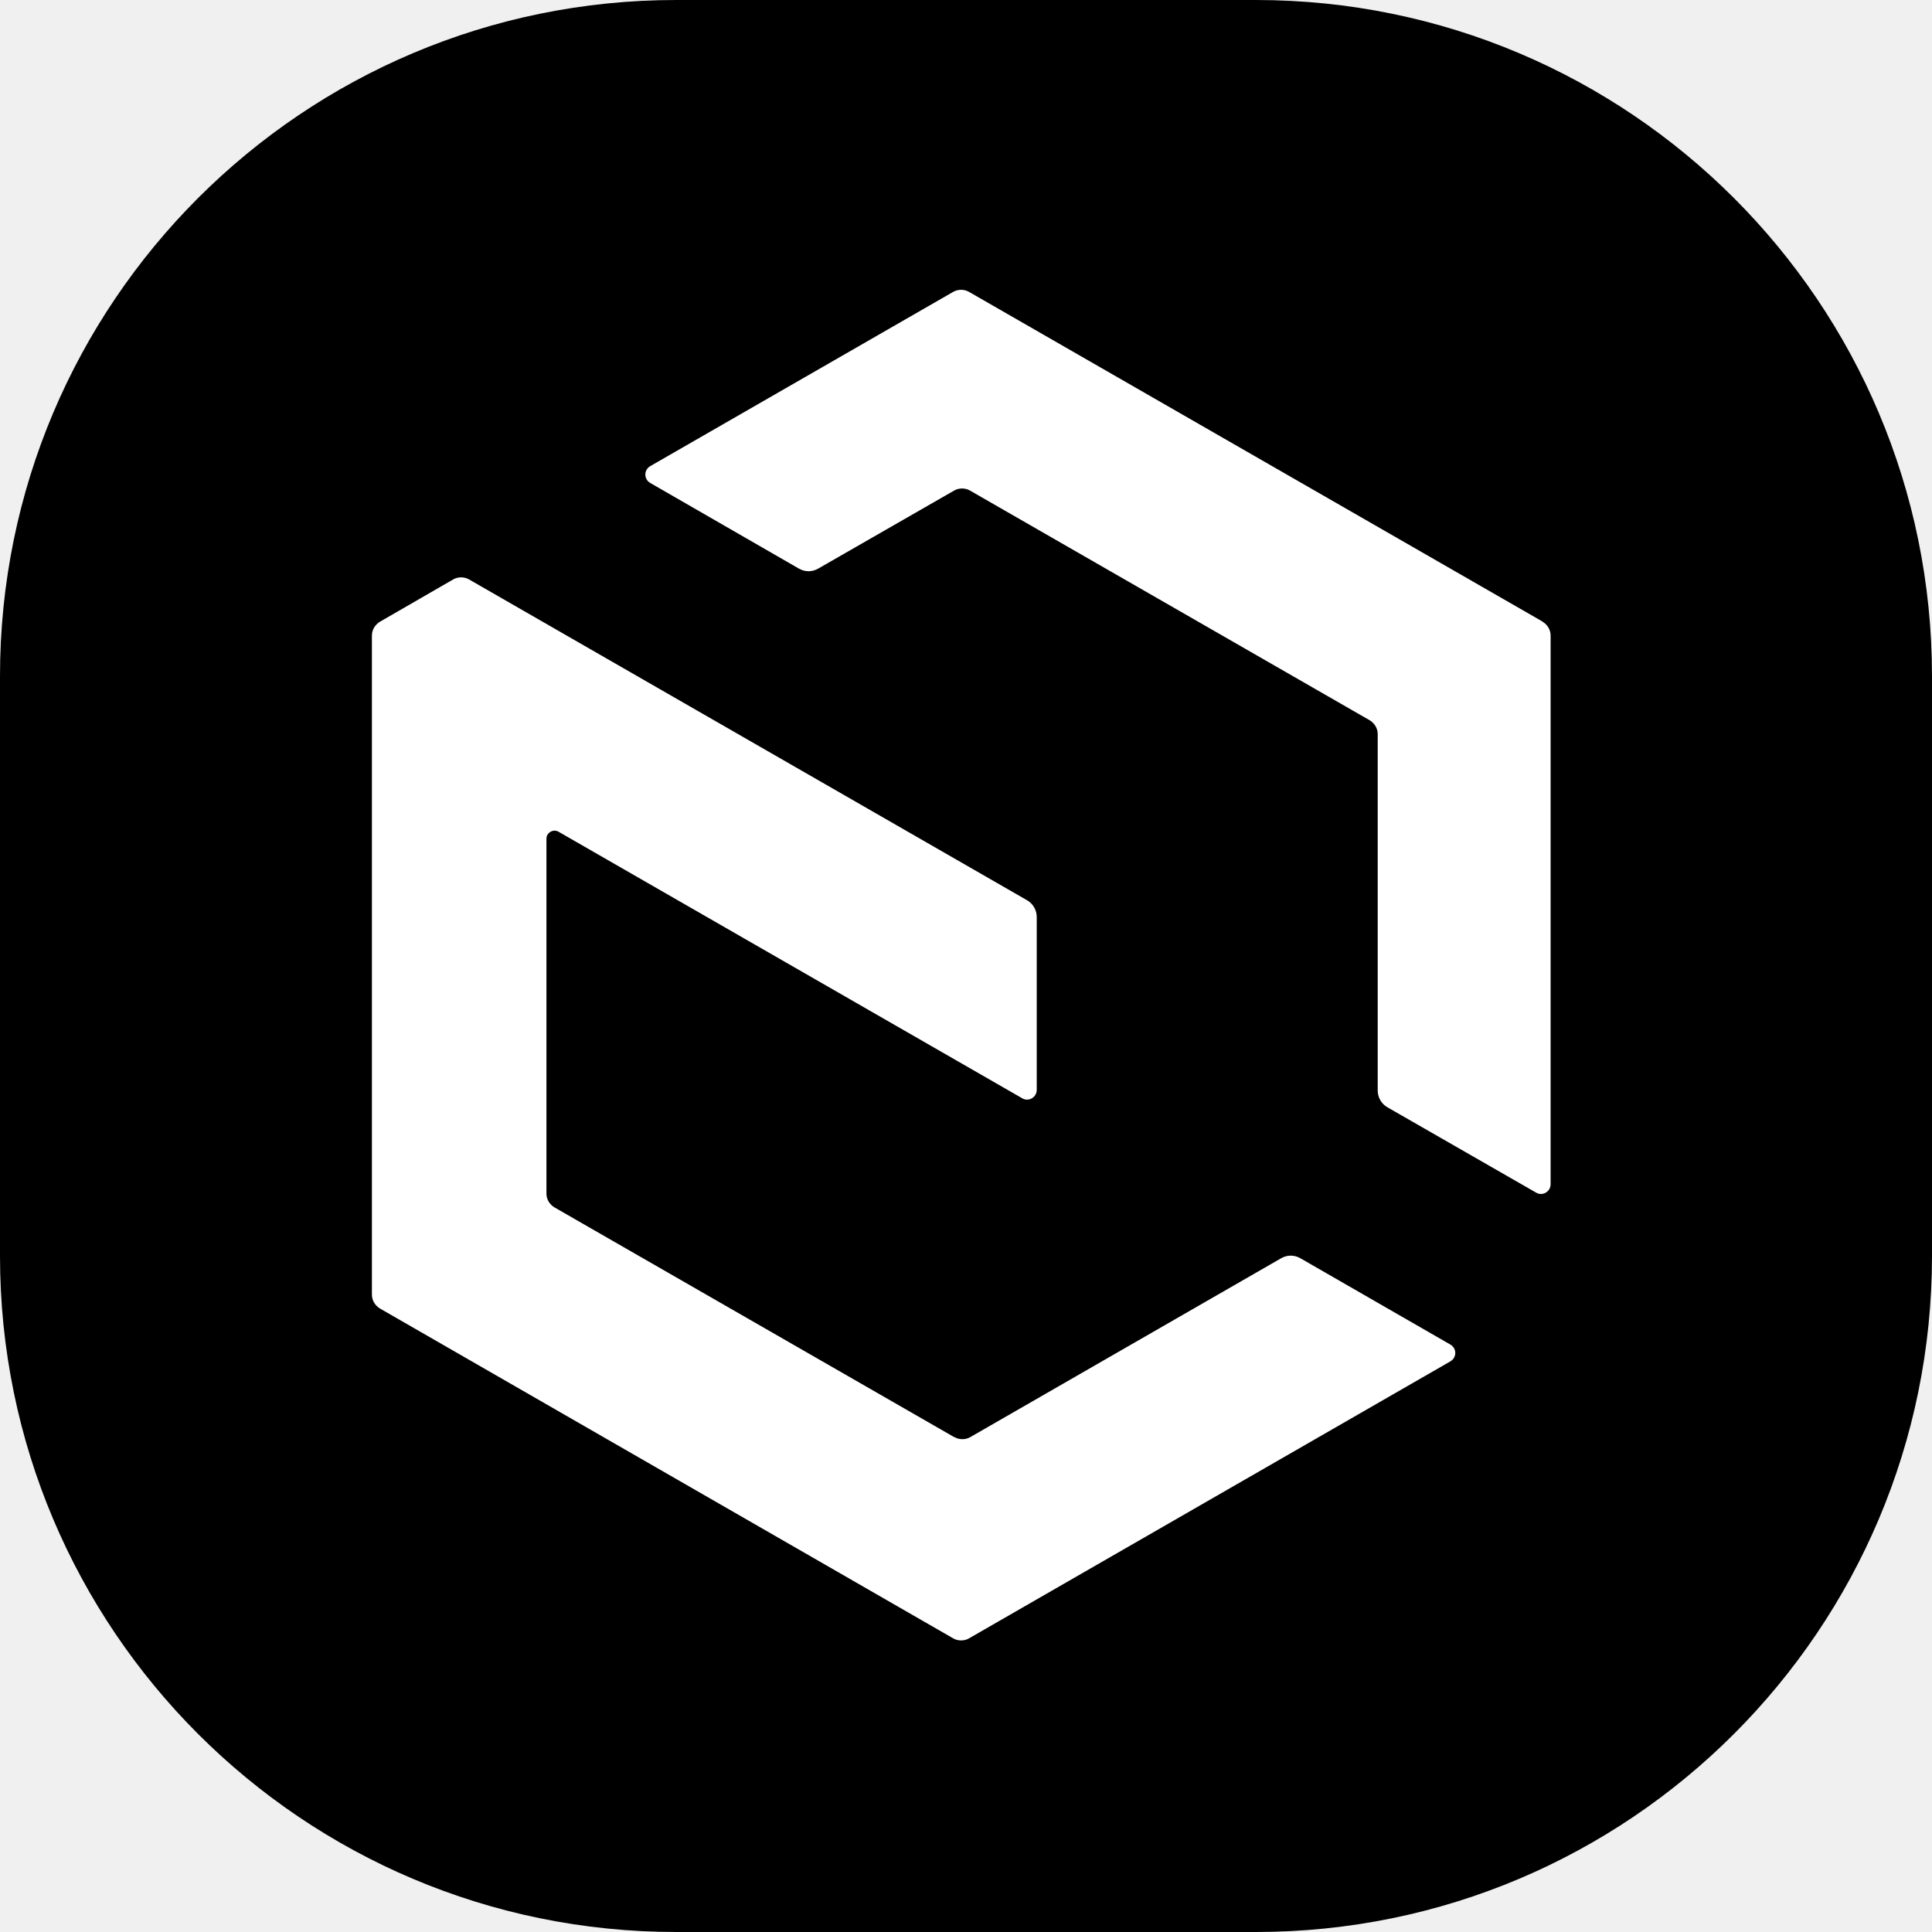
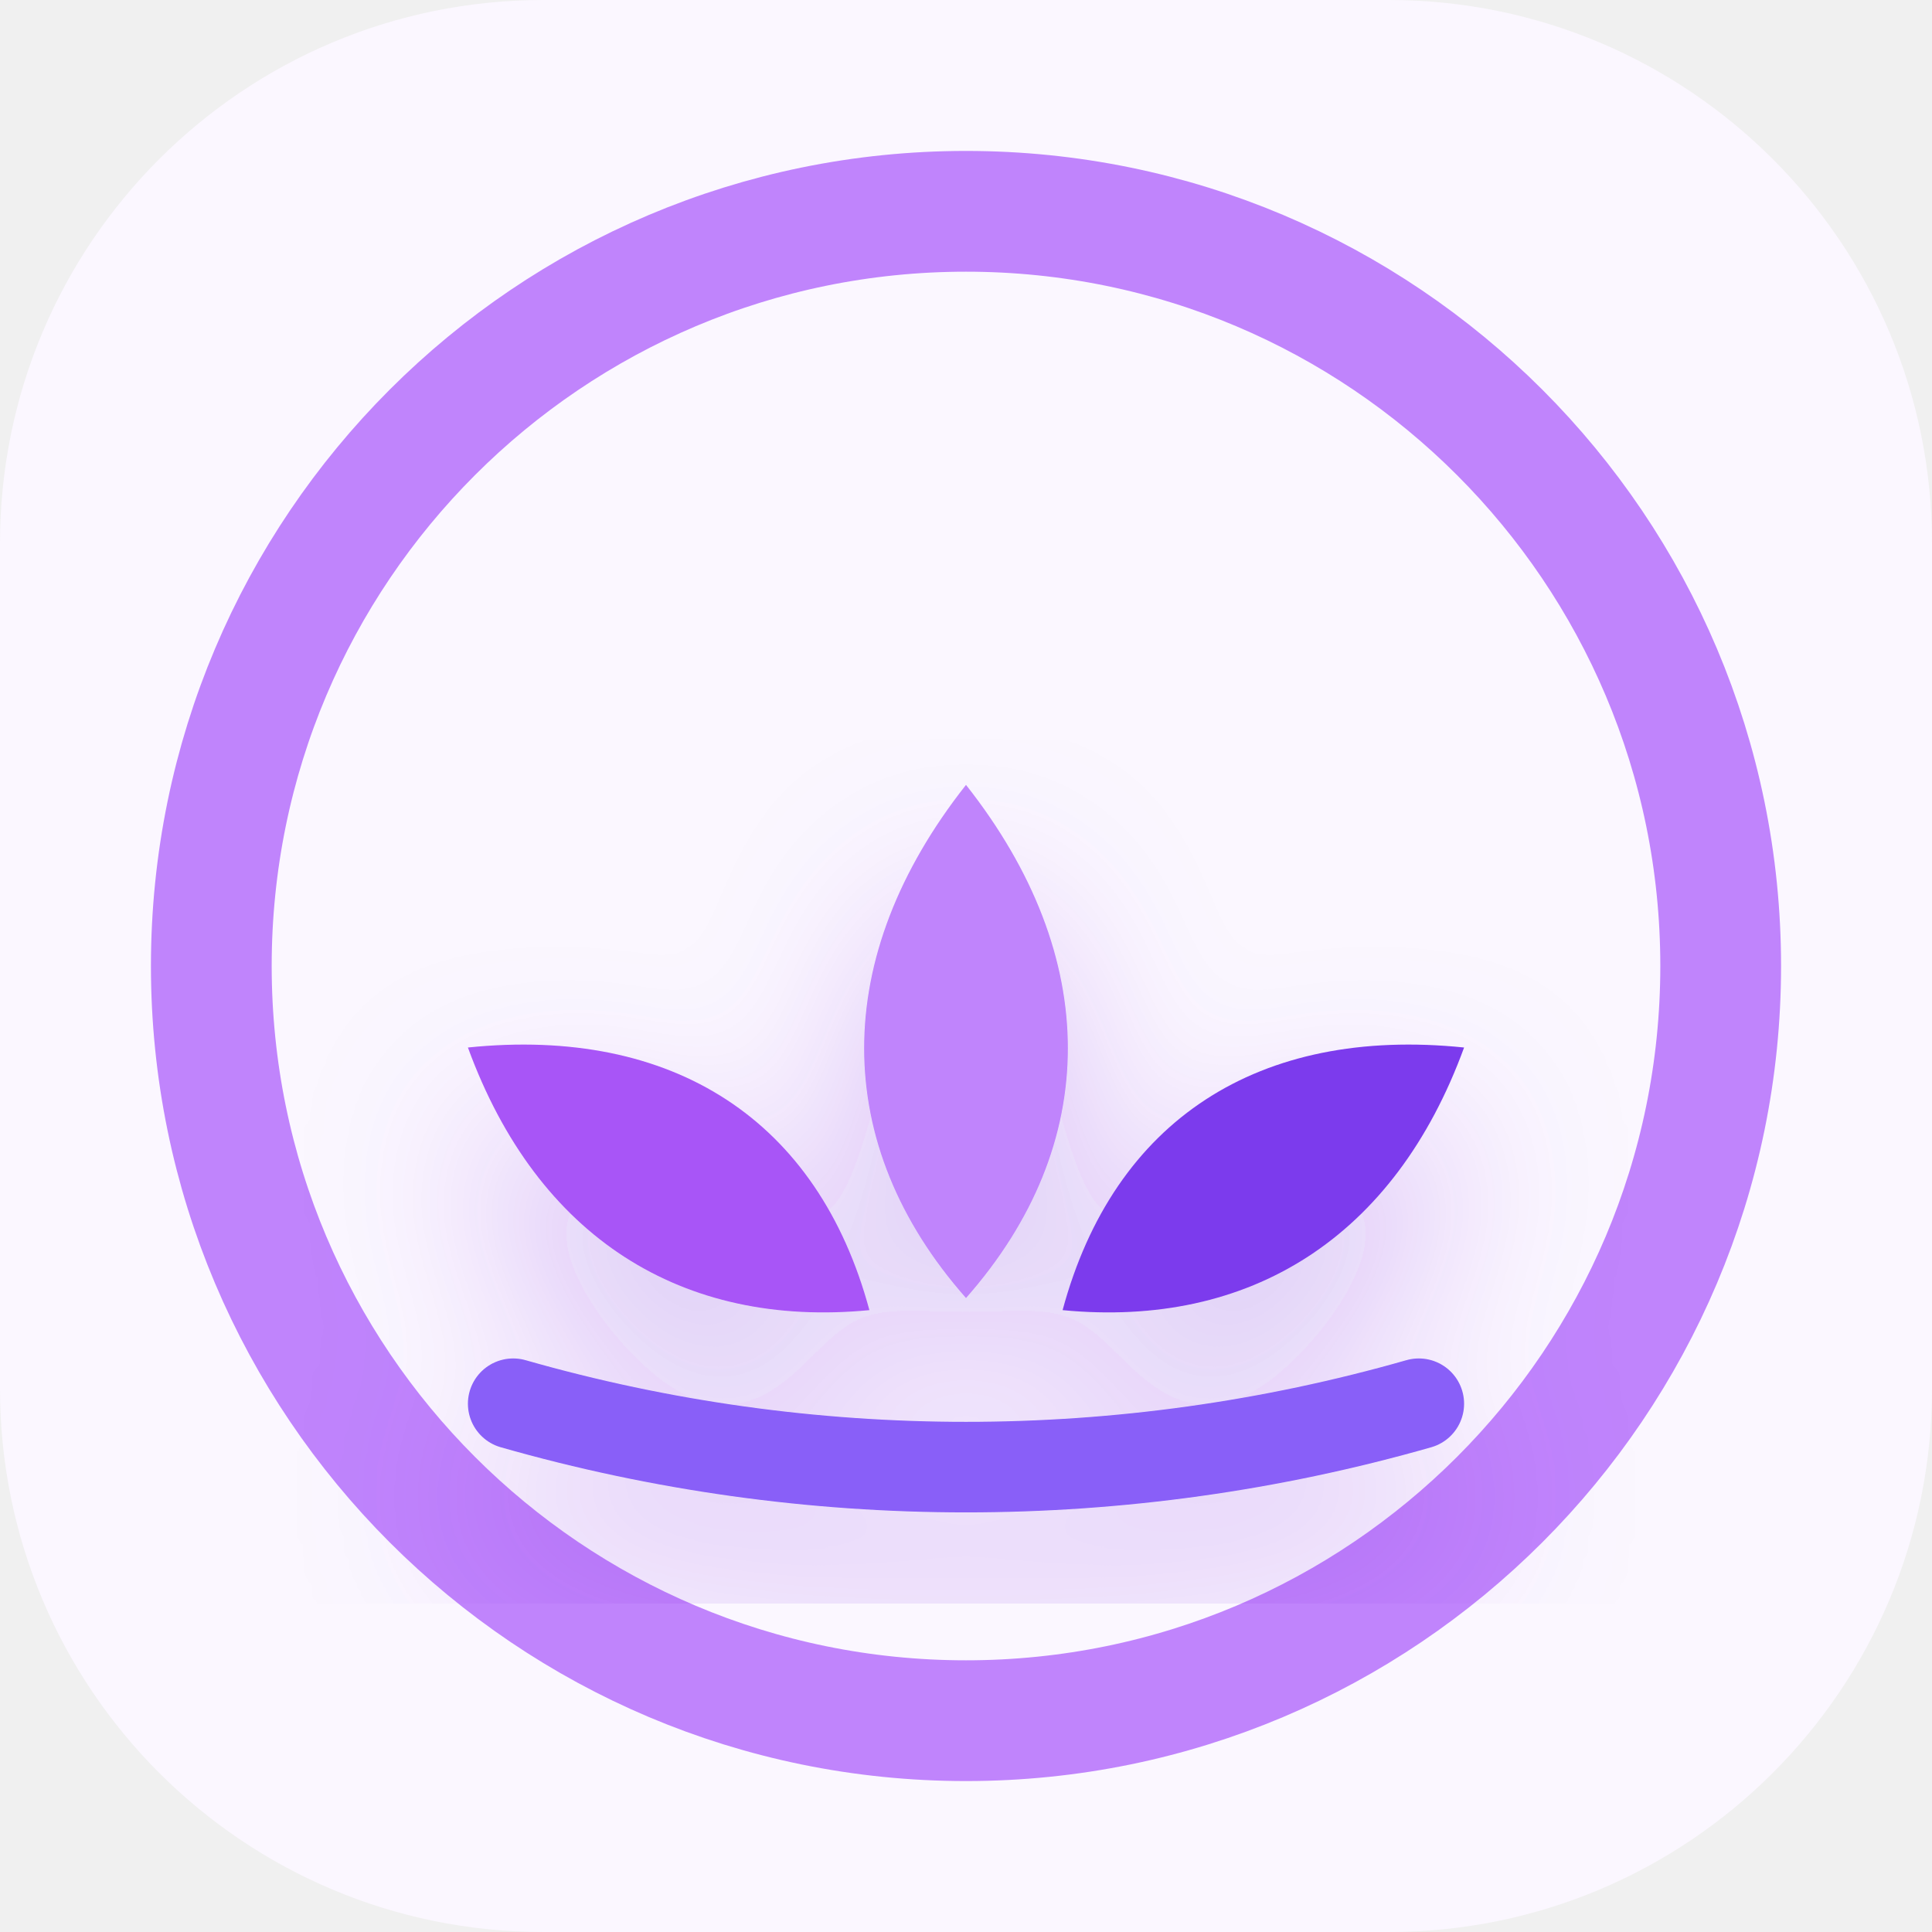
- <svg xmlns="http://www.w3.org/2000/svg" version="1.1" width="1000" height="1000">
-   <style>
-     #light-icon {
-       display: inline;
-     }
-     #dark-icon {
-       display: none;
-     }
- 
-     @media (prefers-color-scheme: dark) {
-       #light-icon {
-         display: none;
-       }
-       #dark-icon {
-         display: inline;
-       }
-     }
-   </style>
-   <g id="light-icon">
-     <svg version="1.1" width="1000" height="1000">
-       <g clip-path="url(#SvgjsClipPath1059)">
-         <rect width="1000" height="1000" fill="#000000" />
-         <g transform="matrix(5,0,0,5,192.5,150)">
-           <svg version="1.1" width="123" height="140">
-             <svg width="123" height="140" viewBox="0 0 123 140" fill="none">
-               <path d="M60.257 118.758L18.904 94.992C18.402 94.692 18.067 94.158 18.067 93.558V56.825C18.067 56.192 18.77 55.792 19.305 56.092L67.316 83.692C67.986 84.092 68.822 83.592 68.822 82.825V64.925C68.822 64.225 68.454 63.558 67.818 63.192L10.071 29.992C9.569 29.692 8.9 29.692 8.398 29.992L0.836 34.358C0.335 34.658 0 35.192 0 35.792V104.025C0 104.625 0.335 105.158 0.836 105.458L60.157 139.592C60.658 139.892 61.328 139.892 61.829 139.592L111.647 110.925C112.317 110.525 112.317 109.592 111.647 109.192L96.123 100.258C95.487 99.892 94.751 99.892 94.116 100.258L61.963 118.758C61.461 119.058 60.792 119.058 60.29 118.758H60.257Z" fill="white" />
-               <path d="M121.149 34.325L61.829 0.225C61.328 -0.075 60.658 -0.075 60.157 0.225L28.807 18.258C28.138 18.658 28.138 19.592 28.807 19.992L44.197 28.858C44.833 29.225 45.569 29.225 46.205 28.858L60.257 20.792C60.759 20.492 61.428 20.492 61.93 20.792L103.283 44.558C103.785 44.858 104.12 45.392 104.12 45.992V82.892C104.12 83.592 104.488 84.258 105.123 84.625L120.514 93.458C121.183 93.858 122.019 93.358 122.019 92.592V35.792C122.019 35.192 121.685 34.658 121.183 34.358L121.149 34.325Z" fill="white" />
-             </svg>
-           </svg>
-         </g>
-       </g>
-       <defs>
-         <clipPath id="SvgjsClipPath1059">
-           <rect width="1000" height="1000" x="0" y="0" rx="350" ry="350" />
-         </clipPath>
-       </defs>
-     </svg>
-   </g>
-   <g id="dark-icon">
-     <svg version="1.1" width="1000" height="1000">
-       <g clip-path="url(#SvgjsClipPath1060)">
-         <rect width="1000" height="1000" fill="#000000" />
-         <g transform="matrix(5,0,0,5,192.5,150)">
-           <svg version="1.1" width="123" height="140">
-             <svg width="123" height="140" viewBox="0 0 123 140" fill="none">
-               <path d="M60.257 118.758L18.904 94.992C18.402 94.692 18.067 94.158 18.067 93.558V56.825C18.067 56.192 18.77 55.792 19.305 56.092L67.316 83.692C67.986 84.092 68.822 83.592 68.822 82.825V64.925C68.822 64.225 68.454 63.558 67.818 63.192L10.071 29.992C9.569 29.692 8.9 29.692 8.398 29.992L0.836 34.358C0.335 34.658 0 35.192 0 35.792V104.025C0 104.625 0.335 105.158 0.836 105.458L60.157 139.592C60.658 139.892 61.328 139.892 61.829 139.592L111.647 110.925C112.317 110.525 112.317 109.592 111.647 109.192L96.123 100.258C95.487 99.892 94.751 99.892 94.116 100.258L61.963 118.758C61.461 119.058 60.792 119.058 60.29 118.758H60.257Z" fill="white" />
-               <path d="M121.149 34.325L61.829 0.225C61.328 -0.075 60.658 -0.075 60.157 0.225L28.807 18.258C28.138 18.658 28.138 19.592 28.807 19.992L44.197 28.858C44.833 29.225 45.569 29.225 46.205 28.858L60.257 20.792C60.759 20.492 61.428 20.492 61.93 20.792L103.283 44.558C103.785 44.858 104.12 45.392 104.12 45.992V82.892C104.12 83.592 104.488 84.258 105.123 84.625L120.514 93.458C121.183 93.858 122.019 93.358 122.019 92.592V35.792C122.019 35.192 121.685 34.658 121.183 34.358L121.149 34.325Z" fill="white" />
-             </svg>
-           </svg>
-         </g>
-       </g>
-       <defs>
-         <clipPath id="SvgjsClipPath1060">
-           <rect width="1000" height="1000" x="0" y="0" rx="350" ry="350" />
-         </clipPath>
-       </defs>
-     </svg>
+ <svg xmlns="http://www.w3.org/2000/svg" viewBox="0 0 64 64">
+   <defs>
+     <linearGradient id="mindbloom-favicon-gradient" x1="10" x2="54" y1="8" y2="58">
+       <stop offset="0" stop-color="#c084fc" />
+       <stop offset="0.5" stop-color="#895ef8" />
+       <stop offset="1" stop-color="#6d28d9" />
+     </linearGradient>
+     <filter id="mindbloom-favicon-shadow" x="-20%" y="-20%" width="140%" height="140%">
+       <feDropShadow dx="0" dy="3" stdDeviation="3" flood-color="#6d28d9" flood-opacity="0.25" />
+     </filter>
+   </defs>
+   <rect width="64" height="64" rx="18" fill="#fbf7ff" />
+   <circle cx="32" cy="32" r="25" fill="none" stroke="url(#mindbloom-favicon-gradient)" stroke-width="4" />
+   <g filter="url(#mindbloom-favicon-shadow)">
+     <path d="M32 43c-4.5-5.1-4.5-11.3 0-17 4.5 5.7 4.5 11.9 0 17Z" fill="url(#mindbloom-favicon-gradient)" />
+     <path d="M28.8 43.4c-6.2.6-11-2.4-13.3-8.7 6.8-.7 11.6 2.4 13.3 8.7Z" fill="#a855f7" />
+     <path d="M35.2 43.4c1.7-6.3 6.5-9.4 13.3-8.7-2.3 6.3-7.1 9.3-13.3 8.7Z" fill="#7c3aed" />
+     <path d="M17 46.5c9.8 2.8 20.2 2.8 30 0" fill="none" stroke="#895ef8" stroke-linecap="round" stroke-width="3" />
  </g>
</svg>
